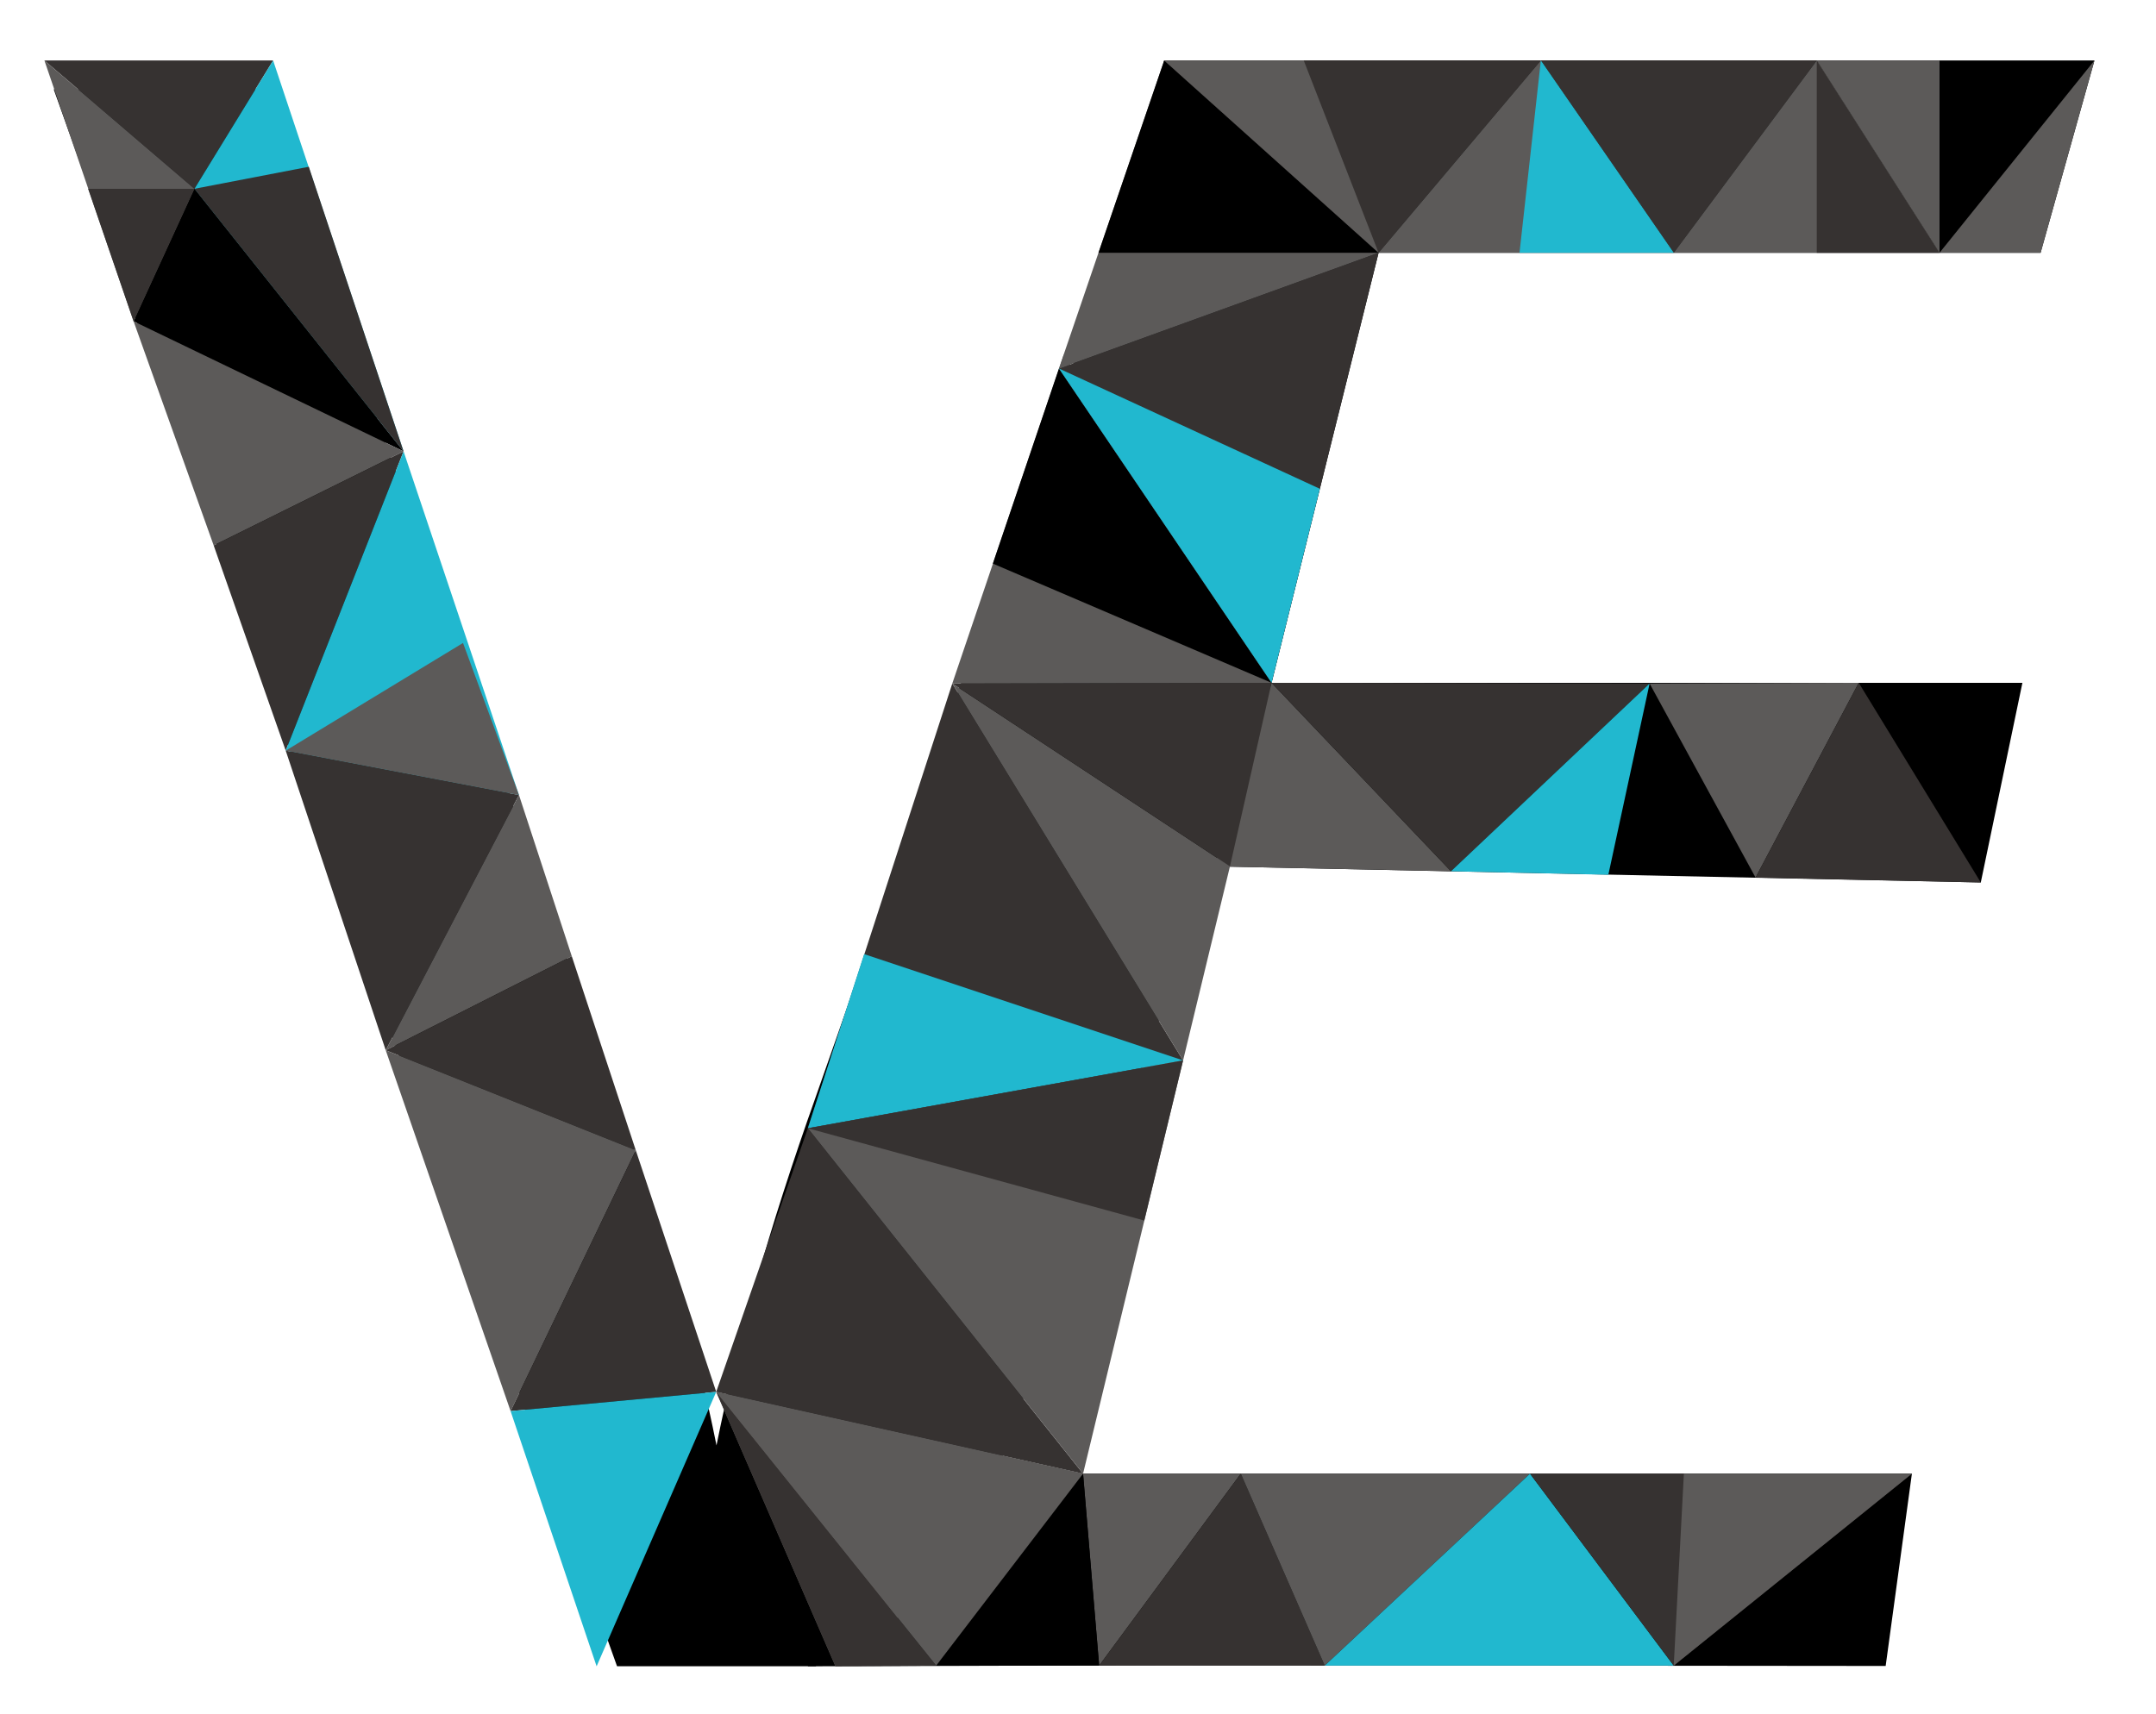
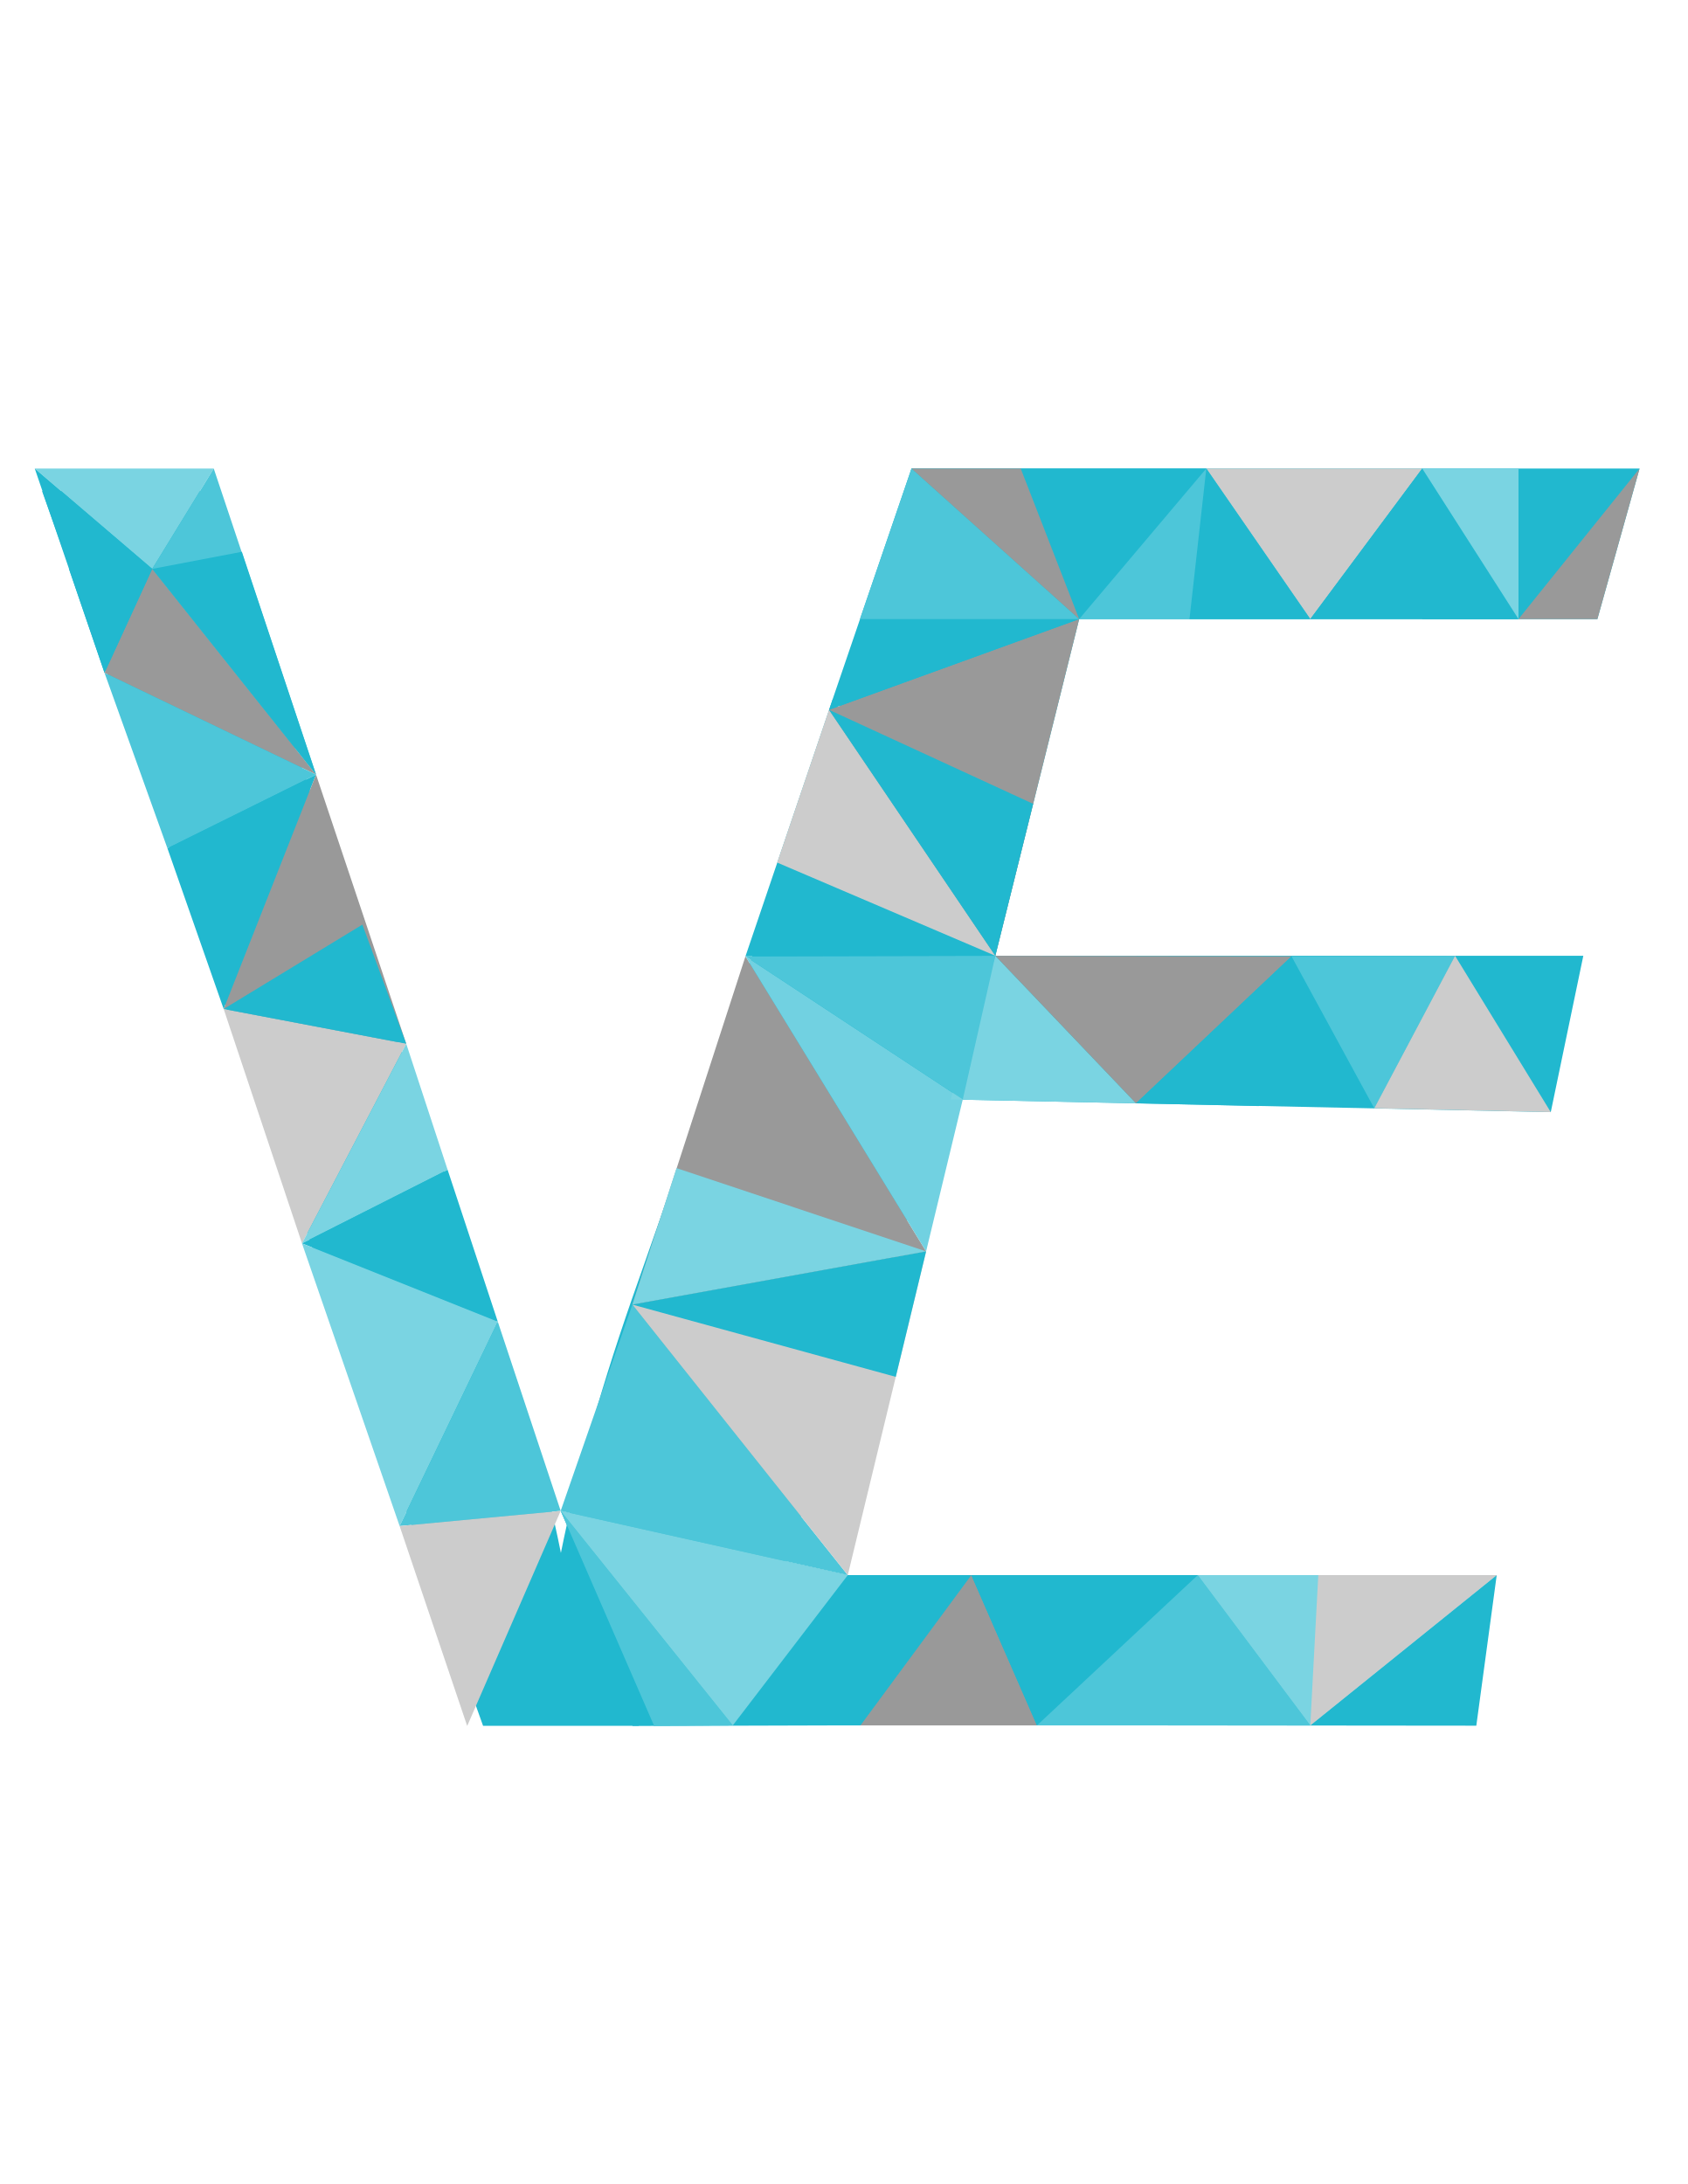
- <svg xmlns="http://www.w3.org/2000/svg" version="1.1" id="Layer_1" x="0px" y="0px" viewBox="0 0 616.5 490.1" enable-background="new 0 0 616.5 490.1" xml:space="preserve">
-   <text transform="matrix(1 0 0 1 15.364 476.5866)" font-family="'Tahoma'" font-size="631.71">V</text>
-   <polygon fill="#363231" points="12.7,17.3 55.6,54 78.1,17.3 " />
-   <polygon points="394.2,72.3 363.6,195.3 578.3,195.3 566.4,252.4 347.2,247.8 284.9,421.5 546.7,421.5 539.2,476.5 332.9,476.3   231,476.6 332.9,17.3 598.9,17.3 583.5,72.3 " />
-   <polygon fill="#5C5A59" points="55.6,54 38.2,91.9 12.7,17.3 " />
-   <polygon fill="#21B8CF" points="55.6,54 115.4,129.1 78.1,17.3 " />
-   <polygon points="38.2,91.9 115.4,129.1 55.6,54 " />
-   <polygon fill="#5C5A59" points="38.2,91.9 61.1,156 115.4,129.1 " />
-   <polygon fill="#363231" points="115.4,129.1 81.7,214.7 61.1,156 " />
-   <polygon fill="#21B8CF" points="115.4,129.1 148.4,227.4 81.7,214.7 " />
-   <polygon fill="#363231" points="81.7,214.7 110.3,300.4 148.4,227.4 " />
-   <polygon fill="#5C5A59" points="110.3,300.4 163.5,273.5 148.4,227.4 " />
-   <polygon fill="#363231" points="110.3,300.4 181.8,329 163.5,273.5 " />
-   <polygon fill="#5C5A59" points="110.3,300.4 146,403.6 181.8,329 " />
-   <polygon fill="#363231" points="181.8,329 204.8,398.1 146,403.6 " />
-   <polygon fill="#21B8CF" points="204.8,398.1 170.6,476.6 146,403.6 " />
-   <polygon fill="#5C5A59" points="204.8,398.1 309.7,421.5 238.9,476.6 " />
-   <polygon fill="#363231" points="309.7,421.5 231,322.7 204.8,398.1 " />
-   <polygon fill="#5C5A59" points="309.7,421.5 354.8,421.5 314.3,476.4 " />
-   <polygon fill="#363231" points="354.8,421.5 378.8,476.4 314.3,476.4 " />
-   <polygon fill="#5C5A59" points="354.8,421.5 437.5,421.5 378.8,476.4 " />
-   <polygon fill="#21B8CF" points="378.8,476.4 478.6,476.4 437.5,421.5 " />
-   <polygon fill="#363231" points="437.5,421.5 478.6,476.4 546.7,421.5 " />
-   <polygon fill="#5C5A59" points="231,322.7 338.3,303.3 309.7,421.5 " />
-   <polygon fill="#363231" points="338.3,303.3 272.3,195.5 231,322.7 " />
-   <polygon fill="#5C5A59" points="338.3,303.3 351.7,247.8 272.3,195.5 " />
-   <polygon fill="#5C5A59" points="347.2,247.8 363.6,195.3 414.9,249.2 " />
-   <polygon fill="#363231" points="414.9,249.2 471.7,195.5 363.6,195.3 " />
-   <polygon fill="#363231" points="363.6,195.3 272.3,195.5 351.7,247.8 " />
-   <polygon fill="#5C5A59" points="363.6,195.3 304.2,101.4 272.3,195.5 " />
-   <polygon fill="#363231" points="363.6,195.3 394.2,72.3 302.8,105.4 " />
-   <polygon fill="#5C5A59" points="394.2,72.3 332.9,17.3 302.8,105.4 " />
-   <polygon fill="#363231" points="394.2,72.3 440.6,17.3 332.9,17.3 " />
-   <polygon fill="#5C5A59" points="394.2,72.3 478.6,72.3 440.6,17.3 " />
-   <polygon fill="#363231" points="478.6,72.3 519.5,17.3 440.6,17.3 " />
-   <polygon fill="#5C5A59" points="478.6,72.3 554.6,72.3 519.5,17.3 " />
-   <polygon fill="#5C5A59" points="598.9,17.3 554.6,72.3 583.5,72.3 " />
-   <polygon fill="#5C5A59" points="471.7,195.5 502,251 531.5,195.3 " />
-   <polygon fill="#363231" points="502,251 566.4,252.4 531.5,195.3 " />
-   <polygon points="302.8,105.4 283.9,161.2 363.6,195.3 " />
-   <polygon points="394.2,72.3 314.1,72.3 332.9,17.3 " />
-   <polygon fill="#21B8CF" points="440.6,17.3 434.5,72.3 478.6,72.3 " />
-   <polygon fill="#363231" points="554.6,72.3 519.5,72.3 519.5,17.3 " />
-   <polygon fill="#5C5A59" points="394.2,72.3 372.8,17.3 332.9,17.3 " />
-   <polygon fill="#21B8CF" points="377.4,139.8 302.8,105.4 363.6,195.3 " />
-   <line fill="#363231" x1="309.7" y1="421.5" x2="394.2" y2="72.3" />
-   <polygon fill="#5C5A59" points="478.6,476.4 481.5,421.5 546.7,421.5 " />
-   <polygon fill="#21B8CF" points="338.3,303.3 247.1,272.9 231,322.7 " />
-   <polygon fill="#363231" points="231,322.7 327.2,349.1 338.3,303.3 " />
-   <path fill="#363231" d="M238.9,476.6" />
-   <polygon fill="#363231" points="204.8,398.1 238.9,476.6 267.7,476.4 " />
-   <path fill="#363231" d="M267.7,476.4" />
-   <polygon points="267.7,476.4 309.7,421.5 314.3,476.4 " />
-   <polygon fill="#5C5A59" points="267.7,476.4 309.7,421.5 204.8,398.1 " />
-   <polygon fill="#5C5A59" points="81.7,214.7 132.4,183.9 148.4,227.4 " />
-   <polygon fill="#363231" points="55.6,54 88.3,47.7 115.4,129.1 " />
-   <polygon fill="#363231" points="38.2,91.9 25.2,54 55.6,54 " />
-   <polygon fill="#21B8CF" points="471.7,195.5 459.9,250.2 414.9,249.2 " />
-   <polygon fill="#5C5A59" points="554.6,72.3 554.6,17.3 519.5,17.3 " />
+ <svg xmlns="http://www.w3.org/2000/svg" version="1.1" id="Layer_1" x="0px" y="0px" viewBox="0 0 612 792" enable-background="new 0 0 612 792" xml:space="preserve">
+   <text transform="matrix(1 0 0 1 15.2515 625.8467)" fill="#21B8CF" font-family="'Tahoma'" font-size="627.099">V</text>
+   <polygon fill="#7AD4E2" points="12.6,169.9 55.2,206.3 77.5,169.9 " />
+   <polygon fill="#21B8CF" points="391.3,224.5 360.9,346.6 574.1,346.6 562.3,403.3 344.7,398.7 282.8,571.2 542.7,571.2 535.3,625.8   330.5,625.6 229.3,625.9 330.5,169.9 594.5,169.9 579.2,224.5 " />
+   <polygon fill="#21B8CF" points="55.2,206.3 37.9,244 12.6,169.9 " />
+   <polygon fill="#4DC6D9" points="55.2,206.3 114.6,280.9 77.5,169.9 " />
+   <polygon fill="#999999" points="37.9,244 114.6,280.9 55.2,206.3 " />
+   <polygon fill="#4DC6D9" points="37.9,244 60.7,307.6 114.6,280.9 " />
+   <polygon fill="#21B8CF" points="114.6,280.9 81.1,365.9 60.7,307.6 " />
+   <polygon fill="#999999" points="114.6,280.9 147.3,378.5 81.1,365.9 " />
+   <polygon fill="#CCCCCC" points="81.1,365.9 109.5,450.9 147.3,378.5 " />
+   <polygon fill="#7AD4E2" points="109.5,450.9 162.3,424.2 147.3,378.5 " />
+   <polygon fill="#21B8CF" points="109.5,450.9 180.5,479.3 162.3,424.2 " />
+   <polygon fill="#7AD4E2" points="109.5,450.9 144.9,553.4 180.5,479.3 " />
+   <polygon fill="#4DC6D9" points="180.5,479.3 203.3,547.9 144.9,553.4 " />
+   <polygon fill="#CCCCCC" points="203.3,547.9 169.4,625.9 144.9,553.4 " />
+   <polygon fill="#21B8CF" points="203.3,547.9 307.4,571.2 237.2,625.9 " />
+   <polygon fill="#4DC6D9" points="307.4,571.2 229.3,473.1 203.3,547.9 " />
+   <polygon fill="#21B8CF" points="307.4,571.2 352.2,571.2 312,625.7 " />
+   <polygon fill="#999999" points="352.2,571.2 376,625.7 312,625.7 " />
+   <polygon fill="#21B8CF" points="352.2,571.2 434.3,571.2 376,625.7 " />
+   <polygon fill="#4DC6D9" points="376,625.7 475.1,625.7 434.3,571.2 " />
+   <polygon fill="#7AD4E2" points="434.3,571.2 475.1,625.7 542.7,571.2 " />
+   <polygon fill="#CCCCCC" points="229.3,473.1 335.8,453.8 307.4,571.2 " />
+   <polygon fill="#999999" points="335.8,453.8 270.3,346.8 229.3,473.1 " />
+   <polygon fill="#71D1E1" points="335.8,453.8 349.1,398.7 270.3,346.8 " />
+   <polygon fill="#7AD4E2" points="344.7,398.7 360.9,346.6 411.9,400.1 " />
+   <polygon fill="#999999" points="411.9,400.1 468.3,346.8 360.9,346.6 " />
+   <polygon fill="#4DC6D9" points="360.9,346.6 270.3,346.8 349.1,398.7 " />
+   <polygon fill="#21B8CF" points="360.9,346.6 302,253.4 270.3,346.8 " />
+   <polygon fill="#999999" points="360.9,346.6 391.3,224.5 300.6,257.4 " />
+   <polygon fill="#21B8CF" points="391.3,224.5 330.5,169.9 300.6,257.4 " />
+   <polygon fill="#21B8CF" points="391.3,224.5 437.4,169.9 330.5,169.9 " />
+   <polygon fill="#4DC6D9" points="391.3,224.5 475.1,224.5 437.4,169.9 " />
+   <polygon fill="#CCCCCC" points="475.1,224.5 515.7,169.9 437.4,169.9 " />
+   <polygon fill="#21B8CF" points="475.1,224.5 550.6,224.5 515.7,169.9 " />
+   <polygon fill="#999999" points="594.5,169.9 550.6,224.5 579.2,224.5 " />
+   <polygon fill="#4DC6D9" points="468.3,346.8 498.3,401.9 527.6,346.6 " />
+   <polygon fill="#CCCCCC" points="498.3,401.9 562.3,403.3 527.6,346.6 " />
+   <polygon fill="#CCCCCC" points="300.6,257.4 281.8,312.8 360.9,346.6 " />
+   <polygon fill="#4DC6D9" points="391.3,224.5 311.8,224.5 330.5,169.9 " />
+   <polygon fill="#21B8CF" points="437.4,169.9 431.3,224.5 475.1,224.5 " />
+   <polygon fill="#21B8CF" points="550.6,224.5 515.7,224.5 515.7,169.9 " />
+   <polygon fill="#999999" points="391.3,224.5 370.1,169.9 330.5,169.9 " />
+   <polygon fill="#21B8CF" points="374.6,291.5 300.6,257.4 360.9,346.6 " />
+   <line fill="#21B8CF" x1="307.4" y1="571.2" x2="391.3" y2="224.5" />
+   <polygon fill="#CCCCCC" points="475.1,625.7 478,571.2 542.7,571.2 " />
+   <polygon fill="#7AD4E2" points="335.8,453.8 245.3,423.6 229.3,473.1 " />
+   <polygon fill="#21B8CF" points="229.3,473.1 324.8,499.3 335.8,453.8 " />
+   <path fill="#21B8CF" d="M237.2,625.9" />
+   <polygon fill="#4DC6D9" points="203.3,547.9 237.2,625.9 265.7,625.7 " />
+   <path fill="#21B8CF" d="M265.7,625.7" />
+   <polygon fill="#21B8CF" points="265.7,625.7 307.4,571.2 312,625.7 " />
+   <polygon fill="#7AD4E2" points="265.7,625.7 307.4,571.2 203.3,547.9 " />
+   <polygon fill="#21B8CF" points="81.1,365.9 131.4,335.3 147.3,378.5 " />
+   <polygon fill="#21B8CF" points="55.2,206.3 87.7,200.1 114.6,280.9 " />
+   <polygon fill="#21B8CF" points="37.9,244 25,206.3 55.2,206.3 " />
+   <polygon fill="#21B8CF" points="468.3,346.8 456.5,401.1 411.9,400.1 " />
+   <polygon fill="#7AD4E2" points="550.6,224.5 550.6,169.9 515.7,169.9 " />
</svg>
